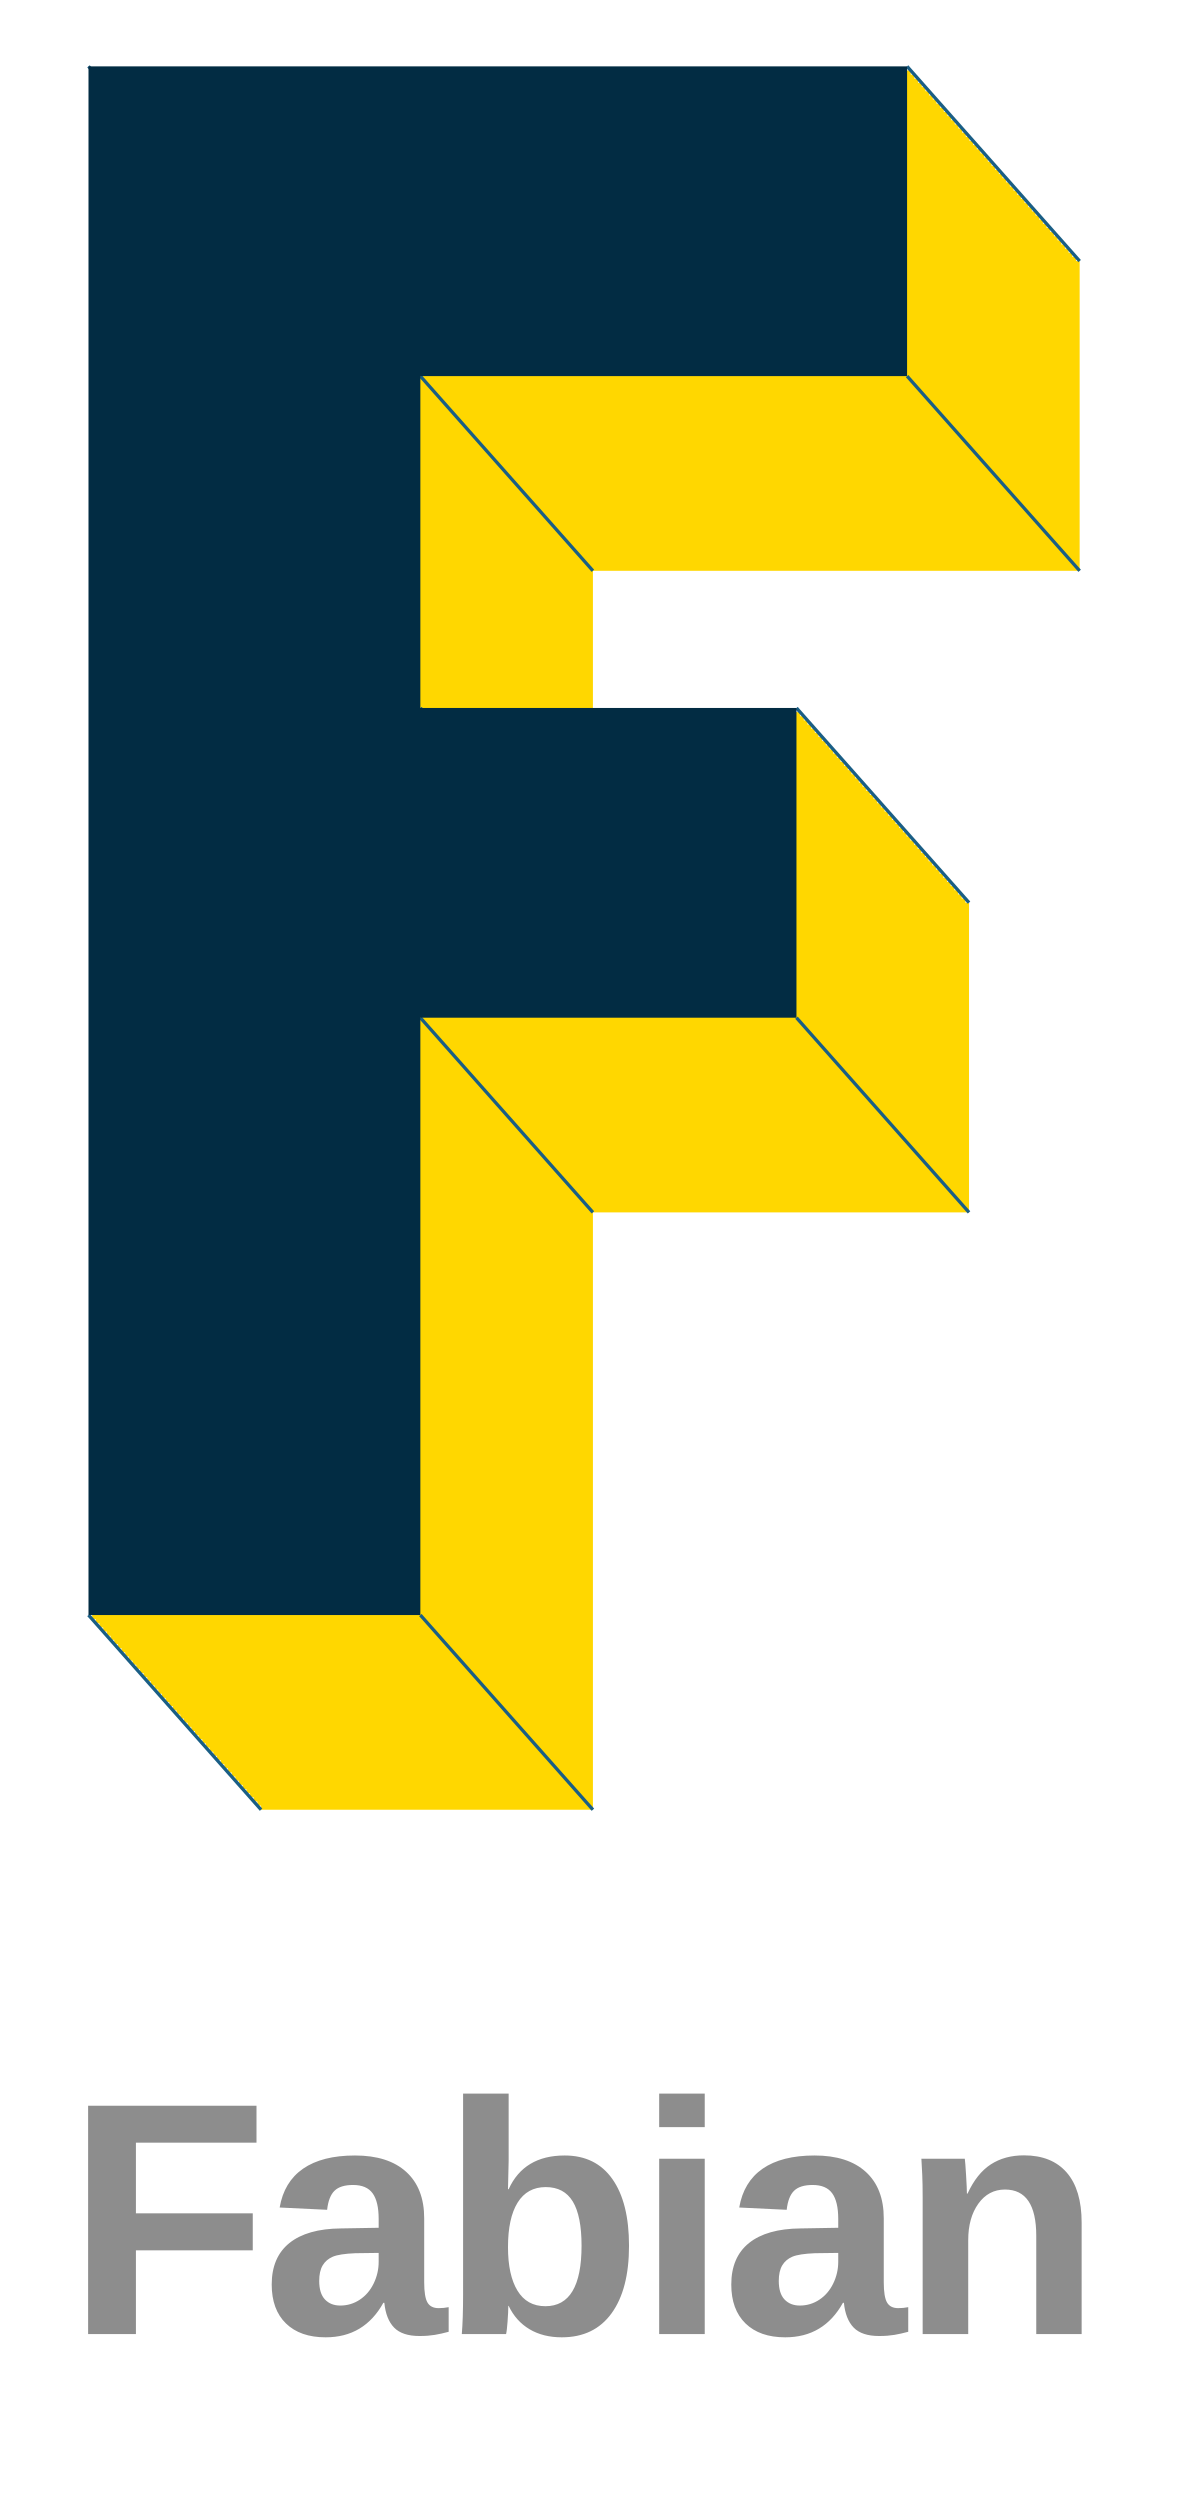
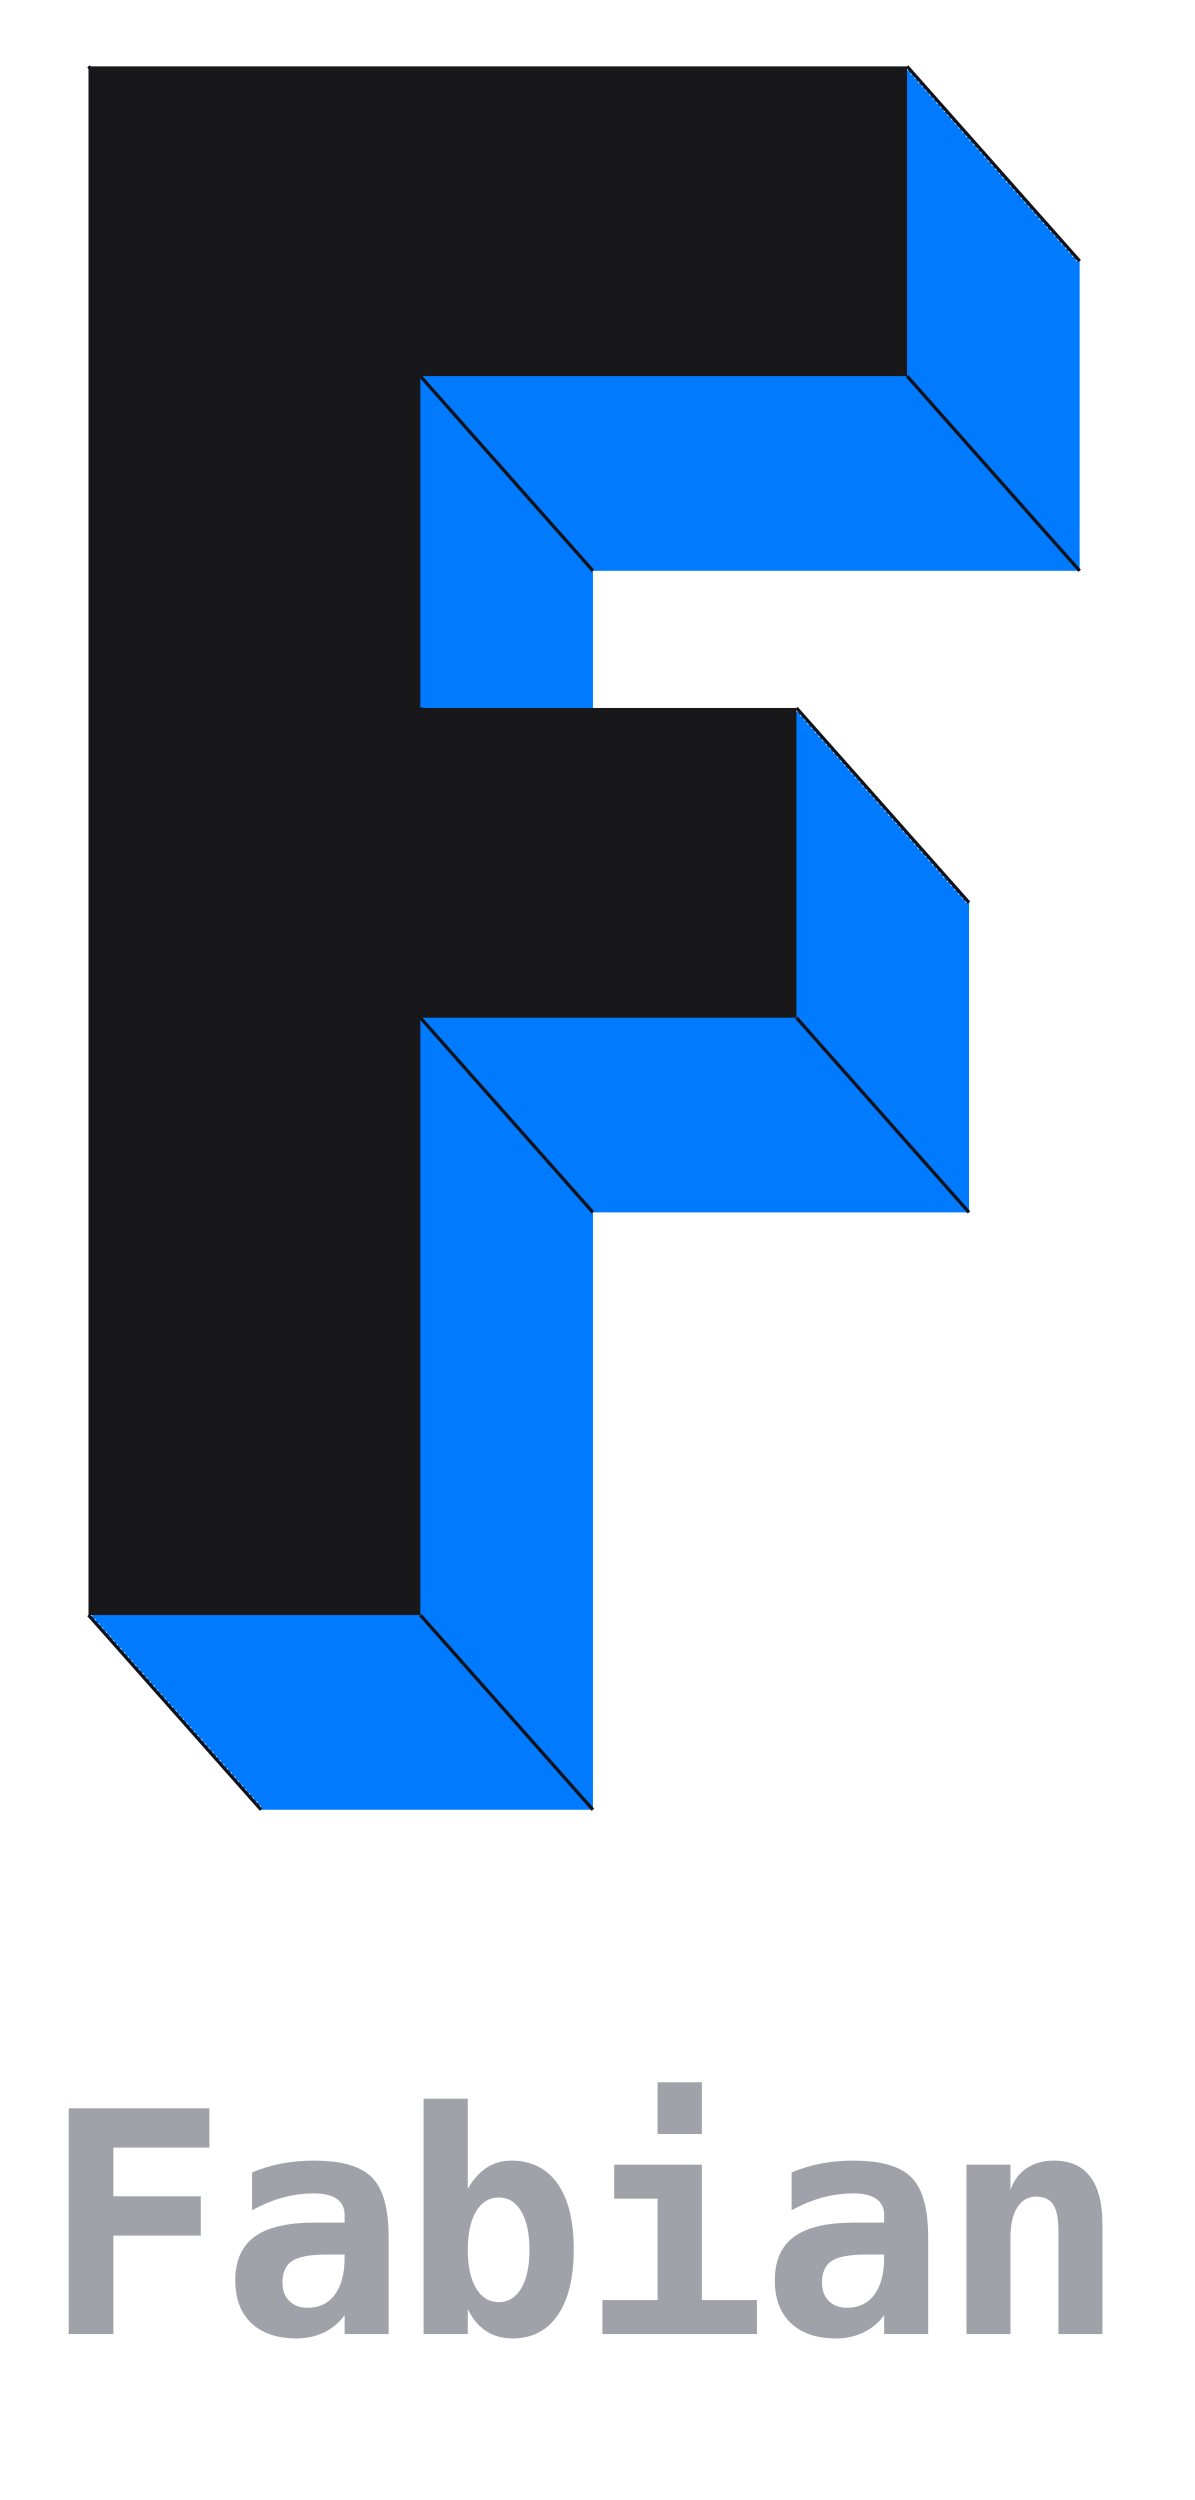
<svg xmlns="http://www.w3.org/2000/svg" viewBox="90 40 540 1130">
-   <path d="M 130,70 L 500,70 L 500,210 L 280,210 L 280,360 L 450,360 L 450,500 L 280,500 L 280,770 L 130,770 Z" transform="translate(78.00,88.00)" fill="#ffd700" />
-   <path d="M 130,70 L 500,70 L 500,210 L 280,210 L 280,360 L 450,360 L 450,500 L 280,500 L 280,770 L 130,770 Z" transform="translate(76.34,86.13)" fill="#ffd700" />
-   <path d="M 130,70 L 500,70 L 500,210 L 280,210 L 280,360 L 450,360 L 450,500 L 280,500 L 280,770 L 130,770 Z" transform="translate(74.68,84.26)" fill="#ffd700" />
-   <path d="M 130,70 L 500,70 L 500,210 L 280,210 L 280,360 L 450,360 L 450,500 L 280,500 L 280,770 L 130,770 Z" transform="translate(73.02,82.38)" fill="#ffd700" />
-   <path d="M 130,70 L 500,70 L 500,210 L 280,210 L 280,360 L 450,360 L 450,500 L 280,500 L 280,770 L 130,770 Z" transform="translate(71.36,80.51)" fill="#ffd700" />
-   <path d="M 130,70 L 500,70 L 500,210 L 280,210 L 280,360 L 450,360 L 450,500 L 280,500 L 280,770 L 130,770 Z" transform="translate(69.70,78.64)" fill="#ffd700" />
-   <path d="M 130,70 L 500,70 L 500,210 L 280,210 L 280,360 L 450,360 L 450,500 L 280,500 L 280,770 L 130,770 Z" transform="translate(68.04,76.77)" fill="#ffd700" />
-   <path d="M 130,70 L 500,70 L 500,210 L 280,210 L 280,360 L 450,360 L 450,500 L 280,500 L 280,770 L 130,770 Z" transform="translate(66.38,74.89)" fill="#ffd700" />
-   <path d="M 130,70 L 500,70 L 500,210 L 280,210 L 280,360 L 450,360 L 450,500 L 280,500 L 280,770 L 130,770 Z" transform="translate(64.72,73.02)" fill="#ffd700" />
-   <path d="M 130,70 L 500,70 L 500,210 L 280,210 L 280,360 L 450,360 L 450,500 L 280,500 L 280,770 L 130,770 Z" transform="translate(63.06,71.15)" fill="#ffd700" />
-   <path d="M 130,70 L 500,70 L 500,210 L 280,210 L 280,360 L 450,360 L 450,500 L 280,500 L 280,770 L 130,770 Z" transform="translate(61.40,69.28)" fill="#ffd700" />
-   <path d="M 130,70 L 500,70 L 500,210 L 280,210 L 280,360 L 450,360 L 450,500 L 280,500 L 280,770 L 130,770 Z" transform="translate(59.74,67.40)" fill="#ffd700" />
-   <path d="M 130,70 L 500,70 L 500,210 L 280,210 L 280,360 L 450,360 L 450,500 L 280,500 L 280,770 L 130,770 Z" transform="translate(58.09,65.53)" fill="#ffd700" />
-   <path d="M 130,70 L 500,70 L 500,210 L 280,210 L 280,360 L 450,360 L 450,500 L 280,500 L 280,770 L 130,770 Z" transform="translate(56.43,63.66)" fill="#ffd700" />
-   <path d="M 130,70 L 500,70 L 500,210 L 280,210 L 280,360 L 450,360 L 450,500 L 280,500 L 280,770 L 130,770 Z" transform="translate(54.77,61.79)" fill="#ffd700" />
-   <path d="M 130,70 L 500,70 L 500,210 L 280,210 L 280,360 L 450,360 L 450,500 L 280,500 L 280,770 L 130,770 Z" transform="translate(53.11,59.91)" fill="#ffd700" />
-   <path d="M 130,70 L 500,70 L 500,210 L 280,210 L 280,360 L 450,360 L 450,500 L 280,500 L 280,770 L 130,770 Z" transform="translate(51.45,58.04)" fill="#ffd700" />
-   <path d="M 130,70 L 500,70 L 500,210 L 280,210 L 280,360 L 450,360 L 450,500 L 280,500 L 280,770 L 130,770 Z" transform="translate(49.79,56.17)" fill="#ffd700" />
-   <path d="M 130,70 L 500,70 L 500,210 L 280,210 L 280,360 L 450,360 L 450,500 L 280,500 L 280,770 L 130,770 Z" transform="translate(48.13,54.30)" fill="#ffd700" />
-   <path d="M 130,70 L 500,70 L 500,210 L 280,210 L 280,360 L 450,360 L 450,500 L 280,500 L 280,770 L 130,770 Z" transform="translate(46.47,52.43)" fill="#ffd700" />
-   <path d="M 130,70 L 500,70 L 500,210 L 280,210 L 280,360 L 450,360 L 450,500 L 280,500 L 280,770 L 130,770 Z" transform="translate(44.81,50.55)" fill="#ffd700" />
-   <path d="M 130,70 L 500,70 L 500,210 L 280,210 L 280,360 L 450,360 L 450,500 L 280,500 L 280,770 L 130,770 Z" transform="translate(43.15,48.68)" fill="#ffd700" />
-   <path d="M 130,70 L 500,70 L 500,210 L 280,210 L 280,360 L 450,360 L 450,500 L 280,500 L 280,770 L 130,770 Z" transform="translate(41.49,46.81)" fill="#ffd700" />
-   <path d="M 130,70 L 500,70 L 500,210 L 280,210 L 280,360 L 450,360 L 450,500 L 280,500 L 280,770 L 130,770 Z" transform="translate(39.83,44.94)" fill="#ffd700" />
-   <path d="M 130,70 L 500,70 L 500,210 L 280,210 L 280,360 L 450,360 L 450,500 L 280,500 L 280,770 L 130,770 Z" transform="translate(38.17,43.06)" fill="#ffd700" />
-   <path d="M 130,70 L 500,70 L 500,210 L 280,210 L 280,360 L 450,360 L 450,500 L 280,500 L 280,770 L 130,770 Z" transform="translate(36.51,41.19)" fill="#ffd700" />
-   <path d="M 130,70 L 500,70 L 500,210 L 280,210 L 280,360 L 450,360 L 450,500 L 280,500 L 280,770 L 130,770 Z" transform="translate(34.85,39.32)" fill="#ffd700" />
-   <path d="M 130,70 L 500,70 L 500,210 L 280,210 L 280,360 L 450,360 L 450,500 L 280,500 L 280,770 L 130,770 Z" transform="translate(33.19,37.45)" fill="#ffd700" />
-   <path d="M 130,70 L 500,70 L 500,210 L 280,210 L 280,360 L 450,360 L 450,500 L 280,500 L 280,770 L 130,770 Z" transform="translate(31.53,35.57)" fill="#ffd700" />
-   <path d="M 130,70 L 500,70 L 500,210 L 280,210 L 280,360 L 450,360 L 450,500 L 280,500 L 280,770 L 130,770 Z" transform="translate(29.87,33.70)" fill="#ffd700" />
-   <path d="M 130,70 L 500,70 L 500,210 L 280,210 L 280,360 L 450,360 L 450,500 L 280,500 L 280,770 L 130,770 Z" transform="translate(28.21,31.83)" fill="#ffd700" />
-   <path d="M 130,70 L 500,70 L 500,210 L 280,210 L 280,360 L 450,360 L 450,500 L 280,500 L 280,770 L 130,770 Z" transform="translate(26.55,29.96)" fill="#ffd700" />
-   <path d="M 130,70 L 500,70 L 500,210 L 280,210 L 280,360 L 450,360 L 450,500 L 280,500 L 280,770 L 130,770 Z" transform="translate(24.89,28.09)" fill="#ffd700" />
-   <path d="M 130,70 L 500,70 L 500,210 L 280,210 L 280,360 L 450,360 L 450,500 L 280,500 L 280,770 L 130,770 Z" transform="translate(23.23,26.21)" fill="#ffd700" />
-   <path d="M 130,70 L 500,70 L 500,210 L 280,210 L 280,360 L 450,360 L 450,500 L 280,500 L 280,770 L 130,770 Z" transform="translate(21.57,24.34)" fill="#ffd700" />
-   <path d="M 130,70 L 500,70 L 500,210 L 280,210 L 280,360 L 450,360 L 450,500 L 280,500 L 280,770 L 130,770 Z" transform="translate(19.91,22.47)" fill="#ffd700" />
-   <path d="M 130,70 L 500,70 L 500,210 L 280,210 L 280,360 L 450,360 L 450,500 L 280,500 L 280,770 L 130,770 Z" transform="translate(18.26,20.60)" fill="#ffd700" />
-   <path d="M 130,70 L 500,70 L 500,210 L 280,210 L 280,360 L 450,360 L 450,500 L 280,500 L 280,770 L 130,770 Z" transform="translate(16.60,18.72)" fill="#ffd700" />
-   <path d="M 130,70 L 500,70 L 500,210 L 280,210 L 280,360 L 450,360 L 450,500 L 280,500 L 280,770 L 130,770 Z" transform="translate(14.94,16.85)" fill="#ffd700" />
-   <path d="M 130,70 L 500,70 L 500,210 L 280,210 L 280,360 L 450,360 L 450,500 L 280,500 L 280,770 L 130,770 Z" transform="translate(13.28,14.98)" fill="#ffd700" />
-   <path d="M 130,70 L 500,70 L 500,210 L 280,210 L 280,360 L 450,360 L 450,500 L 280,500 L 280,770 L 130,770 Z" transform="translate(11.62,13.11)" fill="#ffd700" />
-   <path d="M 130,70 L 500,70 L 500,210 L 280,210 L 280,360 L 450,360 L 450,500 L 280,500 L 280,770 L 130,770 Z" transform="translate(9.96,11.23)" fill="#ffd700" />
-   <path d="M 130,70 L 500,70 L 500,210 L 280,210 L 280,360 L 450,360 L 450,500 L 280,500 L 280,770 L 130,770 Z" transform="translate(8.30,9.36)" fill="#ffd700" />
-   <path d="M 130,70 L 500,70 L 500,210 L 280,210 L 280,360 L 450,360 L 450,500 L 280,500 L 280,770 L 130,770 Z" transform="translate(6.64,7.49)" fill="#ffd700" />
-   <path d="M 130,70 L 500,70 L 500,210 L 280,210 L 280,360 L 450,360 L 450,500 L 280,500 L 280,770 L 130,770 Z" transform="translate(4.98,5.62)" fill="#ffd700" />
-   <path d="M 130,70 L 500,70 L 500,210 L 280,210 L 280,360 L 450,360 L 450,500 L 280,500 L 280,770 L 130,770 Z" transform="translate(3.32,3.74)" fill="#ffd700" />
-   <path d="M 130,70 L 500,70 L 500,210 L 280,210 L 280,360 L 450,360 L 450,500 L 280,500 L 280,770 L 130,770 Z" transform="translate(1.66,1.87)" fill="#ffd700" />
-   <line x1="130" y1="70" x2="208" y2="158" stroke="#1a5e85" stroke-width="1.5" />
-   <line x1="500" y1="70" x2="578" y2="158" stroke="#1a5e85" stroke-width="1.5" />
-   <line x1="500" y1="210" x2="578" y2="298" stroke="#1a5e85" stroke-width="1.5" />
-   <line x1="280" y1="210" x2="358" y2="298" stroke="#1a5e85" stroke-width="1.5" />
-   <line x1="280" y1="360" x2="358" y2="448" stroke="#1a5e85" stroke-width="1.5" />
-   <line x1="450" y1="360" x2="528" y2="448" stroke="#1a5e85" stroke-width="1.5" />
-   <line x1="450" y1="500" x2="528" y2="588" stroke="#1a5e85" stroke-width="1.5" />
-   <line x1="280" y1="500" x2="358" y2="588" stroke="#1a5e85" stroke-width="1.5" />
-   <line x1="280" y1="770" x2="358" y2="858" stroke="#1a5e85" stroke-width="1.5" />
-   <line x1="130" y1="770" x2="208" y2="858" stroke="#1a5e85" stroke-width="1.5" />
-   <path d="M 130,70 L 500,70 L 500,210 L 280,210 L 280,360 L 450,360 L 450,500 L 280,500 L 280,770 L 130,770 Z" fill="#022c43" />
-   <text x="354" y="1095" text-anchor="middle" font-family="'Helvetica Neue',Arial,sans-serif" font-weight="800" font-size="150" fill="#8d8d8d" letter-spacing="-3">Fabian</text>
+   <path d="M 130,70 L 500,70 L 500,210 L 280,210 L 280,360 L 450,360 L 450,500 L 280,500 L 280,770 L 130,770 Z" transform="translate(78.00,88.00)" fill="#007aff" />
+   <path d="M 130,70 L 500,70 L 500,210 L 280,210 L 280,360 L 450,360 L 450,500 L 280,500 L 280,770 L 130,770 Z" transform="translate(76.34,86.13)" fill="#007aff" />
+   <path d="M 130,70 L 500,70 L 500,210 L 280,210 L 280,360 L 450,360 L 450,500 L 280,500 L 280,770 L 130,770 Z" transform="translate(74.68,84.26)" fill="#007aff" />
+   <path d="M 130,70 L 500,70 L 500,210 L 280,210 L 280,360 L 450,360 L 450,500 L 280,500 L 280,770 L 130,770 Z" transform="translate(73.02,82.38)" fill="#007aff" />
+   <path d="M 130,70 L 500,70 L 500,210 L 280,210 L 280,360 L 450,360 L 450,500 L 280,500 L 280,770 L 130,770 Z" transform="translate(71.36,80.51)" fill="#007aff" />
+   <path d="M 130,70 L 500,70 L 500,210 L 280,210 L 280,360 L 450,360 L 450,500 L 280,500 L 280,770 L 130,770 Z" transform="translate(69.70,78.64)" fill="#007aff" />
+   <path d="M 130,70 L 500,70 L 500,210 L 280,210 L 280,360 L 450,360 L 450,500 L 280,500 L 280,770 L 130,770 Z" transform="translate(68.04,76.77)" fill="#007aff" />
+   <path d="M 130,70 L 500,70 L 500,210 L 280,210 L 280,360 L 450,360 L 450,500 L 280,500 L 280,770 L 130,770 Z" transform="translate(66.38,74.89)" fill="#007aff" />
+   <path d="M 130,70 L 500,70 L 500,210 L 280,210 L 280,360 L 450,360 L 450,500 L 280,500 L 280,770 L 130,770 Z" transform="translate(64.72,73.02)" fill="#007aff" />
+   <path d="M 130,70 L 500,70 L 500,210 L 280,210 L 280,360 L 450,360 L 450,500 L 280,500 L 280,770 L 130,770 Z" transform="translate(63.06,71.15)" fill="#007aff" />
+   <path d="M 130,70 L 500,70 L 500,210 L 280,210 L 280,360 L 450,360 L 450,500 L 280,500 L 280,770 L 130,770 Z" transform="translate(61.40,69.28)" fill="#007aff" />
+   <path d="M 130,70 L 500,70 L 500,210 L 280,210 L 280,360 L 450,360 L 450,500 L 280,500 L 280,770 L 130,770 Z" transform="translate(59.74,67.40)" fill="#007aff" />
+   <path d="M 130,70 L 500,70 L 500,210 L 280,210 L 280,360 L 450,360 L 450,500 L 280,500 L 280,770 L 130,770 Z" transform="translate(58.09,65.53)" fill="#007aff" />
+   <path d="M 130,70 L 500,70 L 500,210 L 280,210 L 280,360 L 450,360 L 450,500 L 280,500 L 280,770 L 130,770 Z" transform="translate(56.43,63.66)" fill="#007aff" />
+   <path d="M 130,70 L 500,70 L 500,210 L 280,210 L 280,360 L 450,360 L 450,500 L 280,500 L 280,770 L 130,770 Z" transform="translate(54.77,61.79)" fill="#007aff" />
+   <path d="M 130,70 L 500,70 L 500,210 L 280,210 L 280,360 L 450,360 L 450,500 L 280,500 L 280,770 L 130,770 Z" transform="translate(53.11,59.91)" fill="#007aff" />
+   <path d="M 130,70 L 500,70 L 500,210 L 280,210 L 280,360 L 450,360 L 450,500 L 280,500 L 280,770 L 130,770 Z" transform="translate(51.45,58.04)" fill="#007aff" />
+   <path d="M 130,70 L 500,70 L 500,210 L 280,210 L 280,360 L 450,360 L 450,500 L 280,500 L 280,770 L 130,770 Z" transform="translate(49.79,56.17)" fill="#007aff" />
+   <path d="M 130,70 L 500,70 L 500,210 L 280,210 L 280,360 L 450,360 L 450,500 L 280,500 L 280,770 L 130,770 Z" transform="translate(48.13,54.30)" fill="#007aff" />
+   <path d="M 130,70 L 500,70 L 500,210 L 280,210 L 280,360 L 450,360 L 450,500 L 280,500 L 280,770 L 130,770 Z" transform="translate(46.47,52.43)" fill="#007aff" />
+   <path d="M 130,70 L 500,70 L 500,210 L 280,210 L 280,360 L 450,360 L 450,500 L 280,500 L 280,770 L 130,770 Z" transform="translate(44.81,50.55)" fill="#007aff" />
+   <path d="M 130,70 L 500,70 L 500,210 L 280,210 L 280,360 L 450,360 L 450,500 L 280,500 L 280,770 L 130,770 Z" transform="translate(43.15,48.68)" fill="#007aff" />
+   <path d="M 130,70 L 500,70 L 500,210 L 280,210 L 280,360 L 450,360 L 450,500 L 280,500 L 280,770 L 130,770 Z" transform="translate(41.49,46.81)" fill="#007aff" />
+   <path d="M 130,70 L 500,70 L 500,210 L 280,210 L 280,360 L 450,360 L 450,500 L 280,500 L 280,770 L 130,770 Z" transform="translate(39.83,44.94)" fill="#007aff" />
+   <path d="M 130,70 L 500,70 L 500,210 L 280,210 L 280,360 L 450,360 L 450,500 L 280,500 L 280,770 L 130,770 Z" transform="translate(38.17,43.06)" fill="#007aff" />
+   <path d="M 130,70 L 500,70 L 500,210 L 280,210 L 280,360 L 450,360 L 450,500 L 280,500 L 280,770 L 130,770 Z" transform="translate(36.51,41.19)" fill="#007aff" />
+   <path d="M 130,70 L 500,70 L 500,210 L 280,210 L 280,360 L 450,360 L 450,500 L 280,500 L 280,770 L 130,770 Z" transform="translate(34.85,39.32)" fill="#007aff" />
+   <path d="M 130,70 L 500,70 L 500,210 L 280,210 L 280,360 L 450,360 L 450,500 L 280,500 L 280,770 L 130,770 Z" transform="translate(33.19,37.45)" fill="#007aff" />
+   <path d="M 130,70 L 500,70 L 500,210 L 280,210 L 280,360 L 450,360 L 450,500 L 280,500 L 280,770 L 130,770 Z" transform="translate(31.53,35.57)" fill="#007aff" />
+   <path d="M 130,70 L 500,70 L 500,210 L 280,210 L 280,360 L 450,360 L 450,500 L 280,500 L 280,770 L 130,770 Z" transform="translate(29.87,33.70)" fill="#007aff" />
+   <path d="M 130,70 L 500,70 L 500,210 L 280,210 L 280,360 L 450,360 L 450,500 L 280,500 L 280,770 L 130,770 Z" transform="translate(28.21,31.83)" fill="#007aff" />
+   <path d="M 130,70 L 500,70 L 500,210 L 280,210 L 280,360 L 450,360 L 450,500 L 280,500 L 280,770 L 130,770 Z" transform="translate(26.55,29.96)" fill="#007aff" />
+   <path d="M 130,70 L 500,70 L 500,210 L 280,210 L 280,360 L 450,360 L 450,500 L 280,500 L 280,770 L 130,770 Z" transform="translate(24.89,28.09)" fill="#007aff" />
+   <path d="M 130,70 L 500,70 L 500,210 L 280,210 L 280,360 L 450,360 L 450,500 L 280,500 L 280,770 L 130,770 Z" transform="translate(23.23,26.21)" fill="#007aff" />
+   <path d="M 130,70 L 500,70 L 500,210 L 280,210 L 280,360 L 450,360 L 450,500 L 280,500 L 280,770 L 130,770 Z" transform="translate(21.57,24.34)" fill="#007aff" />
+   <path d="M 130,70 L 500,70 L 500,210 L 280,210 L 280,360 L 450,360 L 450,500 L 280,500 L 280,770 L 130,770 Z" transform="translate(19.91,22.47)" fill="#007aff" />
+   <path d="M 130,70 L 500,70 L 500,210 L 280,210 L 280,360 L 450,360 L 450,500 L 280,500 L 280,770 L 130,770 Z" transform="translate(18.26,20.60)" fill="#007aff" />
+   <path d="M 130,70 L 500,70 L 500,210 L 280,210 L 280,360 L 450,360 L 450,500 L 280,500 L 280,770 L 130,770 Z" transform="translate(16.60,18.72)" fill="#007aff" />
+   <path d="M 130,70 L 500,70 L 500,210 L 280,210 L 280,360 L 450,360 L 450,500 L 280,500 L 280,770 L 130,770 Z" transform="translate(14.94,16.85)" fill="#007aff" />
+   <path d="M 130,70 L 500,70 L 500,210 L 280,210 L 280,360 L 450,360 L 450,500 L 280,500 L 280,770 L 130,770 Z" transform="translate(13.28,14.98)" fill="#007aff" />
+   <path d="M 130,70 L 500,70 L 500,210 L 280,210 L 280,360 L 450,360 L 450,500 L 280,500 L 280,770 L 130,770 Z" transform="translate(11.62,13.11)" fill="#007aff" />
+   <path d="M 130,70 L 500,70 L 500,210 L 280,210 L 280,360 L 450,360 L 450,500 L 280,500 L 280,770 L 130,770 Z" transform="translate(9.96,11.23)" fill="#007aff" />
+   <path d="M 130,70 L 500,70 L 500,210 L 280,210 L 280,360 L 450,360 L 450,500 L 280,500 L 280,770 L 130,770 Z" transform="translate(8.30,9.36)" fill="#007aff" />
+   <path d="M 130,70 L 500,70 L 500,210 L 280,210 L 280,360 L 450,360 L 450,500 L 280,500 L 280,770 L 130,770 Z" transform="translate(6.64,7.49)" fill="#007aff" />
+   <path d="M 130,70 L 500,70 L 500,210 L 280,210 L 280,360 L 450,360 L 450,500 L 280,500 L 280,770 L 130,770 Z" transform="translate(4.98,5.62)" fill="#007aff" />
+   <path d="M 130,70 L 500,70 L 500,210 L 280,210 L 280,360 L 450,360 L 450,500 L 280,500 L 280,770 L 130,770 Z" transform="translate(3.32,3.74)" fill="#007aff" />
+   <path d="M 130,70 L 500,70 L 500,210 L 280,210 L 280,360 L 450,360 L 450,500 L 280,500 L 280,770 L 130,770 Z" transform="translate(1.66,1.87)" fill="#007aff" />
+   <line x1="130" y1="70" x2="208" y2="158" stroke="#12131a" stroke-width="1.5" />
+   <line x1="500" y1="70" x2="578" y2="158" stroke="#12131a" stroke-width="1.5" />
+   <line x1="500" y1="210" x2="578" y2="298" stroke="#12131a" stroke-width="1.5" />
+   <line x1="280" y1="210" x2="358" y2="298" stroke="#12131a" stroke-width="1.5" />
+   <line x1="280" y1="360" x2="358" y2="448" stroke="#12131a" stroke-width="1.5" />
+   <line x1="450" y1="360" x2="528" y2="448" stroke="#12131a" stroke-width="1.5" />
+   <line x1="450" y1="500" x2="528" y2="588" stroke="#12131a" stroke-width="1.5" />
+   <line x1="280" y1="500" x2="358" y2="588" stroke="#12131a" stroke-width="1.5" />
+   <line x1="280" y1="770" x2="358" y2="858" stroke="#12131a" stroke-width="1.5" />
+   <line x1="130" y1="770" x2="208" y2="858" stroke="#12131a" stroke-width="1.5" />
+   <path d="M 130,70 L 500,70 L 500,210 L 280,210 L 280,360 L 450,360 L 450,500 L 280,500 L 280,770 L 130,770 Z" fill="#18181b" />
+   <text x="354" y="1095" text-anchor="middle" font-family="'JetBrains Mono',monospace" font-weight="700" font-size="140" fill="#a1a1aa" letter-spacing="-3">Fabian</text>
</svg>
